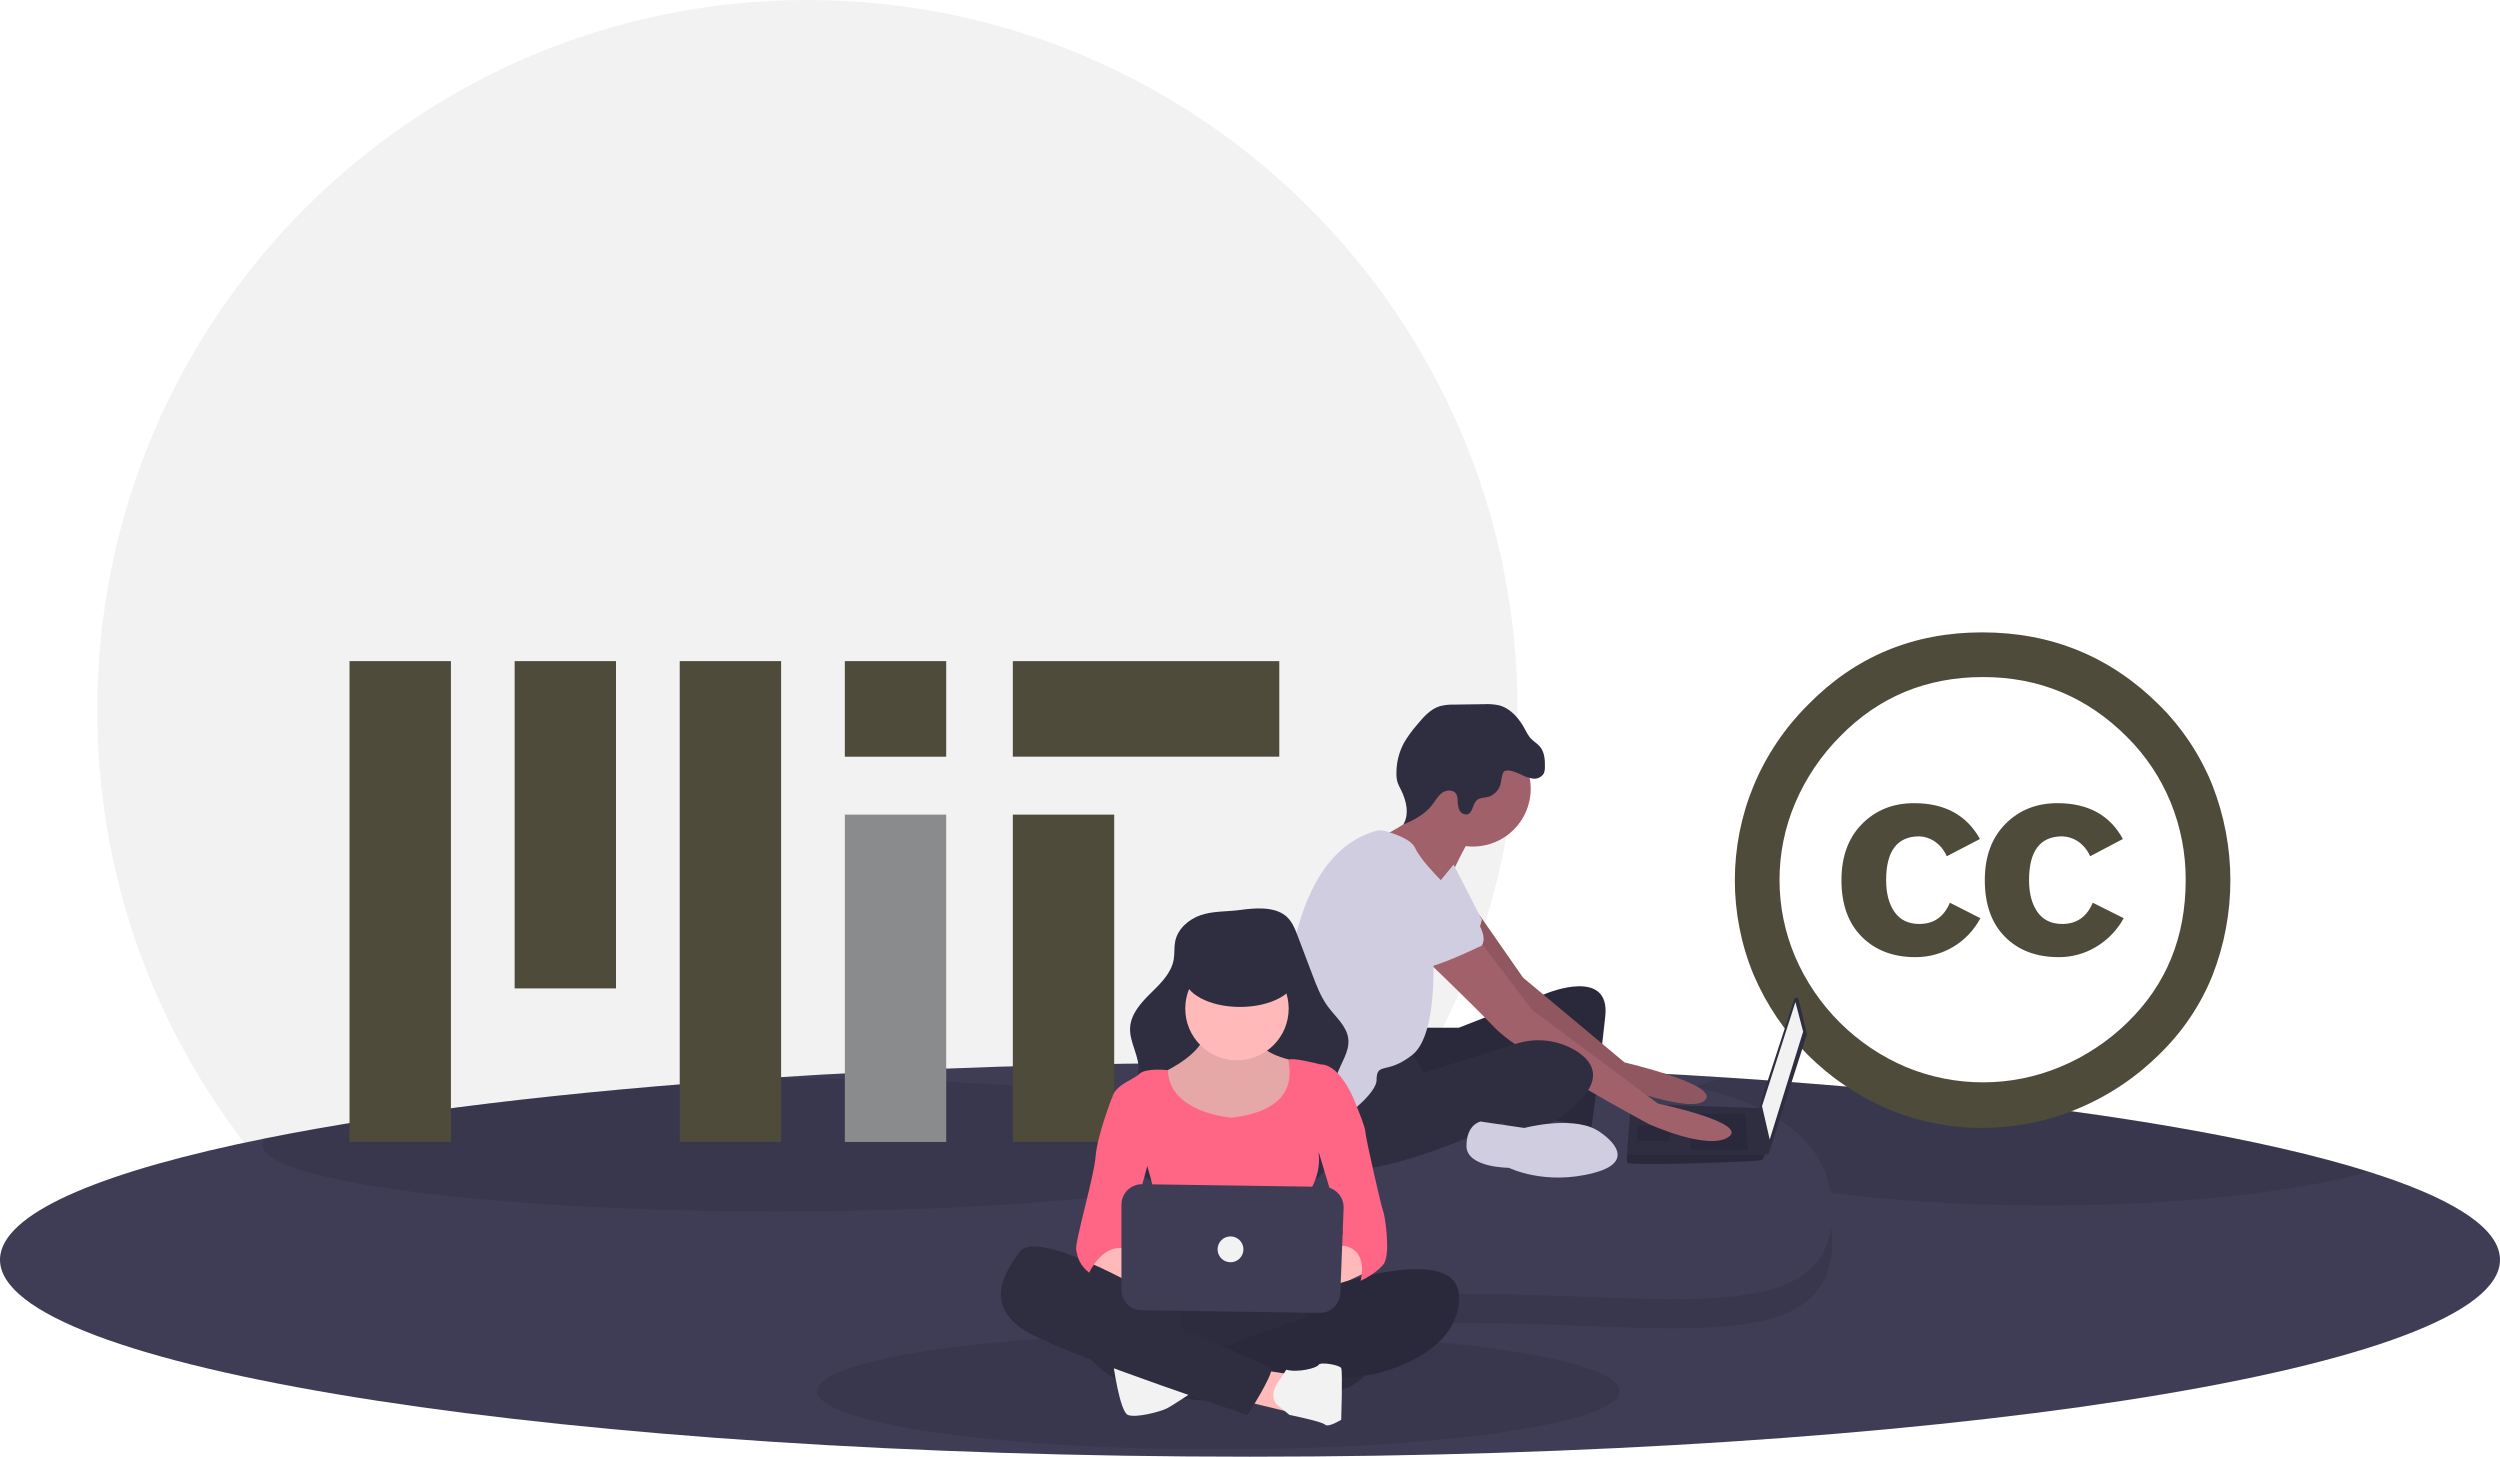
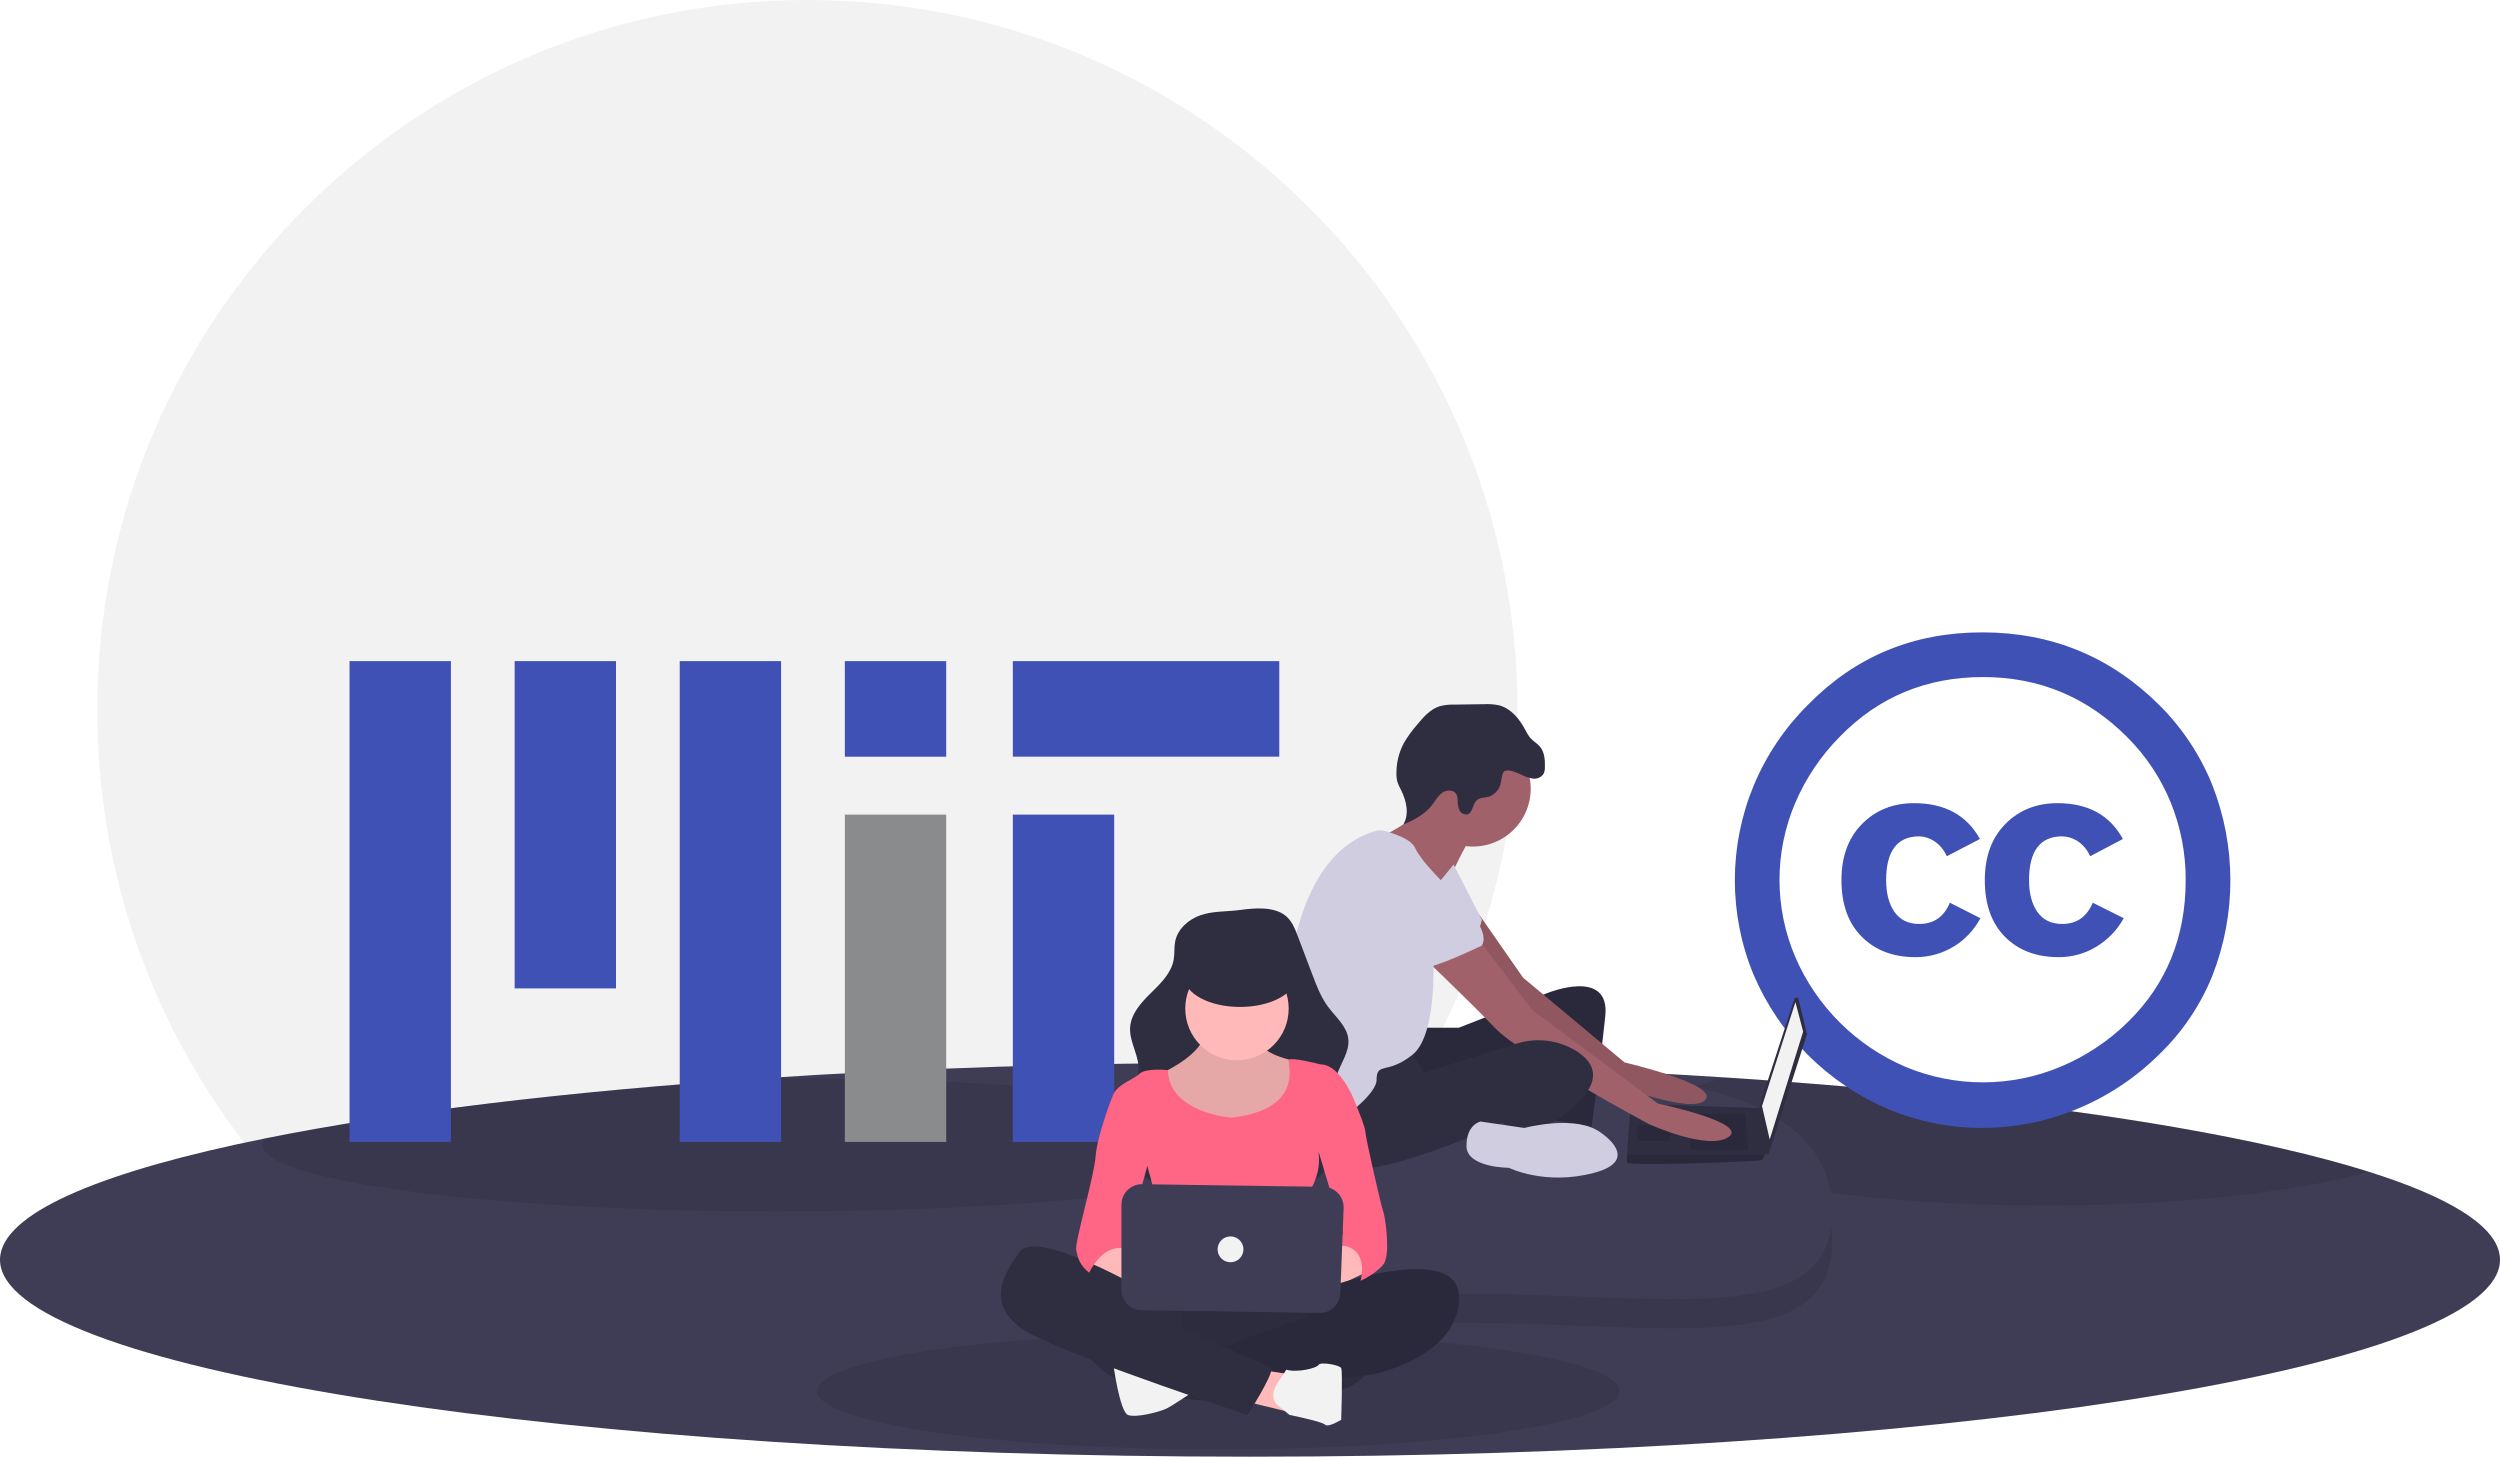
<svg xmlns="http://www.w3.org/2000/svg" data-name="Layer 1" width="1028" height="598.997" viewBox="0 0 1028 598.997">
  <circle cx="332.005" cy="292.004" r="292.004" fill="#f2f2f2" />
  <path d="M1028 517.997a13.69 13.69 0 01-.17 2.12c-7.14 43.76-234.46 78.88-513.83 78.88S7.31 563.877.17 520.117a13.675 13.675 0 01-.17-2.12c0-.2 0-.41.02-.61 0-.11.01-.21.01-.32a.49.49 0 00.01-.12c.04-.45.1-.88.18-1.32 3.26-17.89 43.35-34.33 108.74-47.5 53.48-10.77 123.89-19.36 204.93-24.76 61.5-4.1 129.12-6.37 200.11-6.37 57.12 0 112.06 1.47 163.38 4.17h.02q16.11.855 31.74 1.87c71.33 4.62 134.63 11.69 185.63 20.54 31.37 5.45 58.1 11.58 79.19 18.22h.01c32.46 10.23 51.6 21.7 53.81 33.83.08.44.14.87.18 1.32a.487.487 0 00.01.12c0 .11.01.21.01.32.02.2.02.41.02.61z" fill="#3f3d56" />
  <ellipse cx="501" cy="571.997" rx="165" ry="24" opacity=".1" />
  <path d="M973.96 481.797c-5.77 1.65-12.27 3.18-19.4 4.58-29.36 5.78-69.42 9.33-113.53 9.33-49.28 0-93.45-4.43-123.38-11.44-24.84-5.82-39.88-13.39-39.88-21.7 0-7.3 11.64-14.06 31.37-19.53 71.33 4.62 134.63 11.69 185.63 20.54 31.37 5.45 58.1 11.58 79.19 18.22zM532 470.747c0 15.13-94.92 27.4-212 27.4s-212-12.27-212-27.4a4.372 4.372 0 01.96-2.62c53.48-10.77 123.89-19.36 204.93-24.76q3.045-.015 6.11-.01c117.08 0 212 12.26 212 27.39z" opacity=".1" />
-   <path fill="#4e4b3a" d="M416.472 334.975h41.685v134.584h-41.685zm-136.966-63.124h41.685v197.708h-41.685zm-135.776 0h41.685v197.708H143.73zm67.888 0h41.685v134.584h-41.685zm135.775 0h41.685v39.303h-41.685z" />
+   <path fill="#3f51b5" d="M416.472 334.975h41.685v134.584h-41.685zm-136.966-63.124h41.685v197.708h-41.685zm-135.776 0h41.685v197.708H143.73zm67.888 0h41.685v134.584h-41.685zm135.775 0h41.685v39.303h-41.685z" />
  <path fill="#8a8b8c" d="M347.393 334.975h41.685v134.584h-41.685z" />
-   <path fill="#4e4b3a" d="M416.472 271.851h109.573v39.303H416.472zm398.59-11.822q42.748 0 72.774 29.84a97.983 97.983 0 0121.832 32.838 107.346 107.346 0 01.095 78.409 93.533 93.533 0 01-21.74 32.294 104.704 104.704 0 01-33.84 22.56 101.425 101.425 0 01-39.115 7.824 99.015 99.015 0 01-38.661-7.734 104.845 104.845 0 01-55.4-55.396 101.764 101.764 0 01.09-77.594 102.307 102.307 0 0122.468-33.386q29.109-29.649 71.497-29.655zm.37 18.377q-34.93 0-58.769 24.38a87.595 87.595 0 00-18.466 27.38 80.789 80.789 0 000 63.312 86.249 86.249 0 0045.577 45.31 82.687 82.687 0 0063.41-.09 87.995 87.995 0 0027.741-18.374q23.831-23.287 23.828-58.405a83.659 83.659 0 00-6.186-32.02 81.465 81.465 0 00-18.002-26.93q-24.576-24.561-59.134-24.563zm-1.277 66.59l-13.65 7.098a14.006 14.006 0 00-5.364-6.368 12.087 12.087 0 00-5.916-1.818q-13.64 0-13.646 18.011 0 8.186 3.454 13.095 3.458 4.915 10.192 4.916 8.916 0 12.557-8.733l12.55 6.368a29.99 29.99 0 01-26.744 16.011q-13.644 0-22.016-8.37-8.367-8.367-8.367-23.284 0-14.556 8.46-23.105 8.457-8.549 21.379-8.552 18.926-.01 27.11 14.732zm58.764 0l-13.464 7.098a13.992 13.992 0 00-5.368-6.368 12.373 12.373 0 00-6.094-1.818q-13.645 0-13.65 18.011 0 8.186 3.458 13.095 3.453 4.915 10.192 4.916 8.907 0 12.547-8.733l12.736 6.368a31.277 31.277 0 01-11.274 11.736 29.398 29.398 0 01-15.464 4.275q-13.831 0-22.1-8.37-8.29-8.367-8.284-23.284 0-14.556 8.463-23.105 8.453-8.549 21.373-8.552 18.922-.01 26.93 14.732z" />
+   <path fill="#3f51b5" d="M416.472 271.851h109.573v39.303H416.472zm398.59-11.822q42.748 0 72.774 29.84a97.983 97.983 0 0121.832 32.838 107.346 107.346 0 01.095 78.409 93.533 93.533 0 01-21.74 32.294 104.704 104.704 0 01-33.84 22.56 101.425 101.425 0 01-39.115 7.824 99.015 99.015 0 01-38.661-7.734 104.845 104.845 0 01-55.4-55.396 101.764 101.764 0 01.09-77.594 102.307 102.307 0 0122.468-33.386q29.109-29.649 71.497-29.655zm.37 18.377q-34.93 0-58.769 24.38a87.595 87.595 0 00-18.466 27.38 80.789 80.789 0 000 63.312 86.249 86.249 0 0045.577 45.31 82.687 82.687 0 0063.41-.09 87.995 87.995 0 0027.741-18.374q23.831-23.287 23.828-58.405a83.659 83.659 0 00-6.186-32.02 81.465 81.465 0 00-18.002-26.93q-24.576-24.561-59.134-24.563zm-1.277 66.59l-13.65 7.098a14.006 14.006 0 00-5.364-6.368 12.087 12.087 0 00-5.916-1.818q-13.64 0-13.646 18.011 0 8.186 3.454 13.095 3.458 4.915 10.192 4.916 8.916 0 12.557-8.733l12.55 6.368a29.99 29.99 0 01-26.744 16.011q-13.644 0-22.016-8.37-8.367-8.367-8.367-23.284 0-14.556 8.46-23.105 8.457-8.549 21.379-8.552 18.926-.01 27.11 14.732zm58.764 0l-13.464 7.098a13.992 13.992 0 00-5.368-6.368 12.373 12.373 0 00-6.094-1.818q-13.645 0-13.65 18.011 0 8.186 3.458 13.095 3.453 4.915 10.192 4.916 8.907 0 12.547-8.733l12.736 6.368a31.277 31.277 0 01-11.274 11.736 29.398 29.398 0 01-15.464 4.275q-13.831 0-22.1-8.37-8.29-8.367-8.284-23.284 0-14.556 8.463-23.105 8.453-8.549 21.373-8.552 18.922-.01 26.93 14.732z" />
  <path d="M753.417 510.336c0 48.737-67.934 33.662-151.113 33.662S452.2 559.073 452.2 510.336s67.925-59.338 151.104-59.338 150.113 10.6 150.113 59.338z" opacity=".1" />
  <path d="M753.417 498.336c0 48.737-67.934 33.662-151.113 33.662S452.2 547.073 452.2 498.336s67.925-59.338 151.104-59.338 150.113 10.6 150.113 59.338z" fill="#3f3d56" />
  <path d="M739.542 410.842l3.433 14.164a.885.885 0 01-.017.478l-15.576 48.673a.885.885 0 01-1.721-.17l-2.155-18.961a.885.885 0 01.038-.374l14.297-43.876a.885.885 0 011.7.066z" fill="#2f2e41" />
  <path fill="#f2f2f2" d="M738.278 412.038l3.171 12.152-13.738 44.382-3.17-13.737 13.737-42.797z" />
  <path d="M669.064 478.083c.528 1.585 54.949-.529 55.477-1.057a11.469 11.469 0 001.163-2.114c.496-1.056.95-2.113.95-2.113l-2.113-17.108-53.892-1.913s-1.347 14.498-1.622 21.134a15.853 15.853 0 00.037 3.17z" fill="#2f2e41" />
  <path opacity=".1" d="M717.673 458.005l1.056 14.794h-23.776v-14.794h22.72zm-30.645 4.755l.142-.028-.67 6.368h-13.209v-6.34h13.737zm-17.964 15.323c.528 1.585 54.949-.529 55.477-1.057a11.469 11.469 0 001.163-2.114h-56.677a15.853 15.853 0 00.037 3.17z" />
  <path d="M585.055 422.605h14.794l36.457-14.265s25.89-10.568 23.776 9.51-5.812 47.024-5.812 47.024-11.624-5.284-17.964-3.699-2.114-32.23-2.114-32.23-51.778 24.833-56.534 21.663-5.811-25.361-5.811-25.361z" fill="#2f2e41" />
  <path d="M585.055 422.605h14.794l36.457-14.265s25.89-10.568 23.776 9.51-5.812 47.024-5.812 47.024-11.624-5.284-17.964-3.699-2.114-32.23-2.114-32.23-51.778 24.833-56.534 21.663-5.811-25.361-5.811-25.361z" opacity=".1" />
  <path d="M608.363 376.276l17.904 25.723 41.74 34.872s38.57 8.982 33.287 15.322-37.514-6.34-37.514-6.34-48.08-34.872-49.665-37.513-19.02-27.475-19.02-27.475z" fill="#a0616a" />
  <path d="M608.363 376.276l17.904 25.723 41.74 34.872s38.57 8.982 33.287 15.322-37.514-6.34-37.514-6.34-48.08-34.872-49.665-37.513-19.02-27.475-19.02-27.475z" opacity=".1" />
  <circle cx="605.661" cy="324.331" r="23.776" fill="#a0616a" />
  <path d="M604.076 345.465s-7.925 13.738-9.51 21.135-23.776-14.794-23.776-14.794l-2.906-7.662s20.87-9.774 19.285-17.7 16.907 19.021 16.907 19.021z" fill="#a0616a" />
  <path d="M597.736 355.504l11.624 22.72s-2.642 11.095-6.869 12.152-22.19-13.738-22.19-13.738z" fill="#d0cde1" />
  <path d="M608.303 386.677l21.663 28.531 51.778 38.57s37.514 7.925 29.06 13.737-32.758-5.283-32.758-5.283-52.307-28.003-63.403-39.627-31.701-31.173-31.701-31.173z" fill="#a0616a" />
  <path d="M579.244 431.059l6.34 10.039 37.84-11.905a29.751 29.751 0 0124.77 2.989c6.604 4.16 10.831 10.765 1.32 20.54-19.02 19.549-31.7 8.981-31.7 8.981s-63.932 30.117-74.499 15.323-11.095-22.191-11.095-22.191 40.683-25.361 47.024-23.776z" fill="#2f2e41" />
  <path d="M658.497 465.93s16.907 11.096-3.17 16.38-34.872-2.114-34.872-2.114-17.436 0-17.436-8.982 5.812-10.039 5.812-10.039l17.964 2.642s21.663-5.812 31.702 2.113z" fill="#d0cde1" />
  <path d="M625.166 318.35a17.728 17.728 0 004.982 1.785 4.548 4.548 0 004.596-1.97 6.18 6.18 0 00.522-2.794c.063-2.902-.147-6.038-1.985-8.283-1.17-1.43-2.878-2.33-4.09-3.724a17.598 17.598 0 01-2.067-3.378c-2.355-4.424-5.843-8.676-10.69-9.951a23.183 23.183 0 00-6.24-.477l-12.206.172a21.25 21.25 0 00-5.872.632c-3.93 1.188-6.79 4.492-9.41 7.651a47.851 47.851 0 00-5.396 7.448 26.133 26.133 0 00-3.098 12.804 11.98 11.98 0 00.44 3.388 18.801 18.801 0 001.33 2.925c2.29 4.496 3.649 10.112 1.071 14.45 4.478-1.83 8.909-4.228 11.863-8.059 1.322-1.714 2.358-3.72 4.12-4.977s4.63-1.367 5.76.479a5.163 5.163 0 01.582 2.418 11.084 11.084 0 00.668 4.081 3.058 3.058 0 003.322 1.896c2.3-.648 2.08-4.179 3.852-5.782 1.346-1.218 3.422-.986 5.15-1.538a7.643 7.643 0 004.387-4.321c.655-1.468.645-5.31 1.884-6.105 1.553-.997 5.085.588 6.525 1.23z" fill="#2f2e41" />
  <path d="M565.996 341.638a6.27 6.27 0 013.264.008c3.392.911 10.995 3.321 12.625 6.99 2.114 4.755 9.51 12.152 9.51 12.152s10.04 10.038 7.926 16.907-10.039 14.794-10.039 14.794 2.114 32.758-8.453 41.212-14.794 2.642-14.794 10.567-32.758 32.758-39.099 17.436c0 0 3.17-28.532 2.114-38.57-1.042-9.894.483-71.624 36.946-81.496z" fill="#d0cde1" />
  <path d="M582.942 354.976s32.23 23.776 26.418 33.814c0 0-19.55 9.51-23.776 8.982s-20.606-19.02-24.833-20.605-6.34-30.117 22.191-22.191z" fill="#d0cde1" />
  <path d="M493.81 376.281c-5.012 1.693-9.553 5.653-10.58 10.843-.476 2.406-.184 4.907-.584 7.327-.929 5.611-5.334 9.897-9.397 13.878s-8.258 8.606-8.555 14.286c-.324 6.22 4.187 12.047 3.406 18.226-.907 7.18-8.49 11.831-10.364 18.82-1.251 4.667.282 9.695 2.806 13.815 4.808 7.853 13.028 13.184 21.78 16.041s18.076 3.46 27.283 3.556c11.21.117 23.383-.845 31.806-8.244a25.48 25.48 0 008.459-16.588c.8-8.571-2.777-17.427-.31-25.674 1.553-5.19 5.447-9.93 4.866-15.316-.568-5.266-5.168-8.999-8.323-13.253-2.946-3.972-4.734-8.663-6.486-13.288l-5.995-15.824c-1.178-3.11-2.472-6.382-5.098-8.424-4.917-3.822-12.823-3.07-18.572-2.283-5.333.732-11.012.37-16.141 2.102z" fill="#2f2e41" />
  <path d="M495.688 422.376s2.658 8.637-17.274 18.603 1.994 20.595 1.994 20.595l23.252 5.315s23.918-3.322 26.575-7.308 7.308-17.274 5.98-19.267a31.061 31.061 0 00-3.322-3.986s-15.945-2.658-15.28-9.966-21.925-3.986-21.925-3.986z" fill="#ffb9b9" />
  <path d="M495.688 422.376s2.658 8.637-17.274 18.603 1.994 20.595 1.994 20.595l23.252 5.315s23.918-3.322 26.575-7.308 7.308-17.274 5.98-19.267a31.061 31.061 0 00-3.322-3.986s-15.945-2.658-15.28-9.966-21.925-3.986-21.925-3.986z" opacity=".1" />
  <circle cx="508.643" cy="414.736" r="21.26" fill="#ffb9b9" />
  <path d="M506.318 459.58s-25.604-1.872-26.09-19.538c0 0-9.122-1.057-11.78 1.6s-11.293 4.651-11.293 11.295 14.616 26.575 14.616 26.575 7.972 26.575 4.65 31.225-3.986 16.61-3.986 16.61 33.219-2.658 38.534 0 26.574 2.657 27.903 0-1.329-35.876-1.329-35.876 5.98-7.973 4.651-17.274l15.945-18.602s-5.98-17.938-15.28-17.938c0 0-12.624-3.322-12.956-1.661s6.312 20.263-23.585 23.585z" fill="#ff6584" />
  <path d="M446.525 518.045s5.979 9.302 21.26 11.295 17.938-3.322 16.609-4.65-17.274-7.309-17.274-7.309l-9.301-7.308zm108.956-7.972l-17.273 9.966s-22.589-1.33-13.952 5.315 24.582 3.986 24.582 3.986l15.28-7.308z" fill="#ffb9b9" />
  <path d="M469.113 527.347s-15.945 39.197 3.322 45.177 72.416 4.65 84.375-3.322 15.28-18.602 13.288-21.924-15.281-12.623-24.582-13.288-76.403-6.643-76.403-6.643z" fill="#2f2e41" />
  <path d="M469.113 527.347s-15.945 39.197 3.322 45.177 72.416 4.65 84.375-3.322 15.28-18.602 13.288-21.924-15.281-12.623-24.582-13.288-76.403-6.643-76.403-6.643z" opacity=".05" />
  <path d="M544.378 529.782s56.28-20.373 55.616 4.208-35.876 31.226-35.876 31.226l-10.63 1.328-58.464 1.994s1.993-10.63-2.658-11.96c0 0 15.28-3.985 15.945-4.65s38.534-13.951 41.191-14.616 10.63-5.98 16.61-5.315c0 0 6.643-5.315 13.951-3.986l-20.595 1.329z" fill="#2f2e41" />
  <path d="M544.378 529.782s56.28-20.373 55.616 4.208-35.876 31.226-35.876 31.226l-10.63 1.328-58.464 1.994s1.993-10.63-2.658-11.96c0 0 15.28-3.985 15.945-4.65s38.534-13.951 41.191-14.616 10.63-5.98 16.61-5.315c0 0 6.643-5.315 13.951-3.986l-20.595 1.329z" opacity=".1" />
  <path fill="#2f2e41" d="M534.434 533.081l7.096 16.19 43.184-15.281 3.322-8.636-11.295-1.994-22.706 3.987-9.848 2.657-9.753 3.077z" />
  <path opacity=".1" d="M534.434 533.081l7.096 16.19 43.184-15.281 3.322-8.636-11.295-1.994-22.706 3.987-9.848 2.657-9.753 3.077z" />
  <path d="M442.538 552.593s12.623 15.945 27.24 19.93 22.588-1.328 22.588-1.328l-4.65-18.602-1.993-11.959-8.637-5.98-17.274-7.972-20.595-6.643s-8.637-1.33-8.637 0 7.972 21.26 7.972 21.26z" fill="#2f2e41" />
  <path d="M457.819 561.23s2.657 19.266 5.98 20.595 13.287-1.329 15.944-2.657 11.69-7.46 11.69-7.46-31.62-11.807-33.614-10.478z" fill="#f2f2f2" />
  <path fill="#ffb9b9" d="M518.277 563.223l12.623 1.993-1.329 15.28-17.607-4.276 6.313-12.997z" />
  <path d="M526.186 567.475s-5.916 7.042.063 11.028l3.986 3.322s13.288 2.657 14.616 3.986 6.644-1.993 6.644-1.993.665-19.931 0-21.26-8.637-2.657-9.301-1.328-8.637 3.321-13.287 1.993z" fill="#f2f2f2" />
  <path d="M473.1 531.997s-46.506-27.239-53.815-17.273-15.28 23.917 5.98 34.547 87.697 32.554 87.697 32.554 9.965-15.28 9.965-19.267c0 0-35.211-15.945-41.19-17.273s-29.897-16.61-33.22-17.938-7.972-5.315-7.972-5.315z" fill="#2f2e41" />
  <path d="M459.812 449.615l-2.657 1.993s-5.98 15.281-6.644 23.918-8.637 35.211-7.973 38.533 1.33 5.98 5.315 9.301c0 0 5.315-11.958 14.617-9.965l11.294-41.191zm93.012 0l5.315 5.98s3.322 7.972 3.322 9.965 6.643 31.226 7.308 32.554 3.322 17.938 0 21.925-9.301 6.643-9.301 6.643 3.986-13.952-8.637-14.616l1.329-5.315-11.96-39.862z" fill="#ff6584" />
  <path d="M461.14 495.356v34.995a8.413 8.413 0 008.29 8.413l73.185 1.084a8.413 8.413 0 008.532-8.09l1.346-34.998a8.413 8.413 0 00-8.286-8.736l-74.53-1.08a8.413 8.413 0 00-8.536 8.412z" fill="#3f3d56" />
  <ellipse cx="509.89" cy="401.732" rx="22.884" ry="12.322" fill="#2f2e41" />
  <circle cx="505.986" cy="513.727" r="5.315" fill="#f2f2f2" />
</svg>
